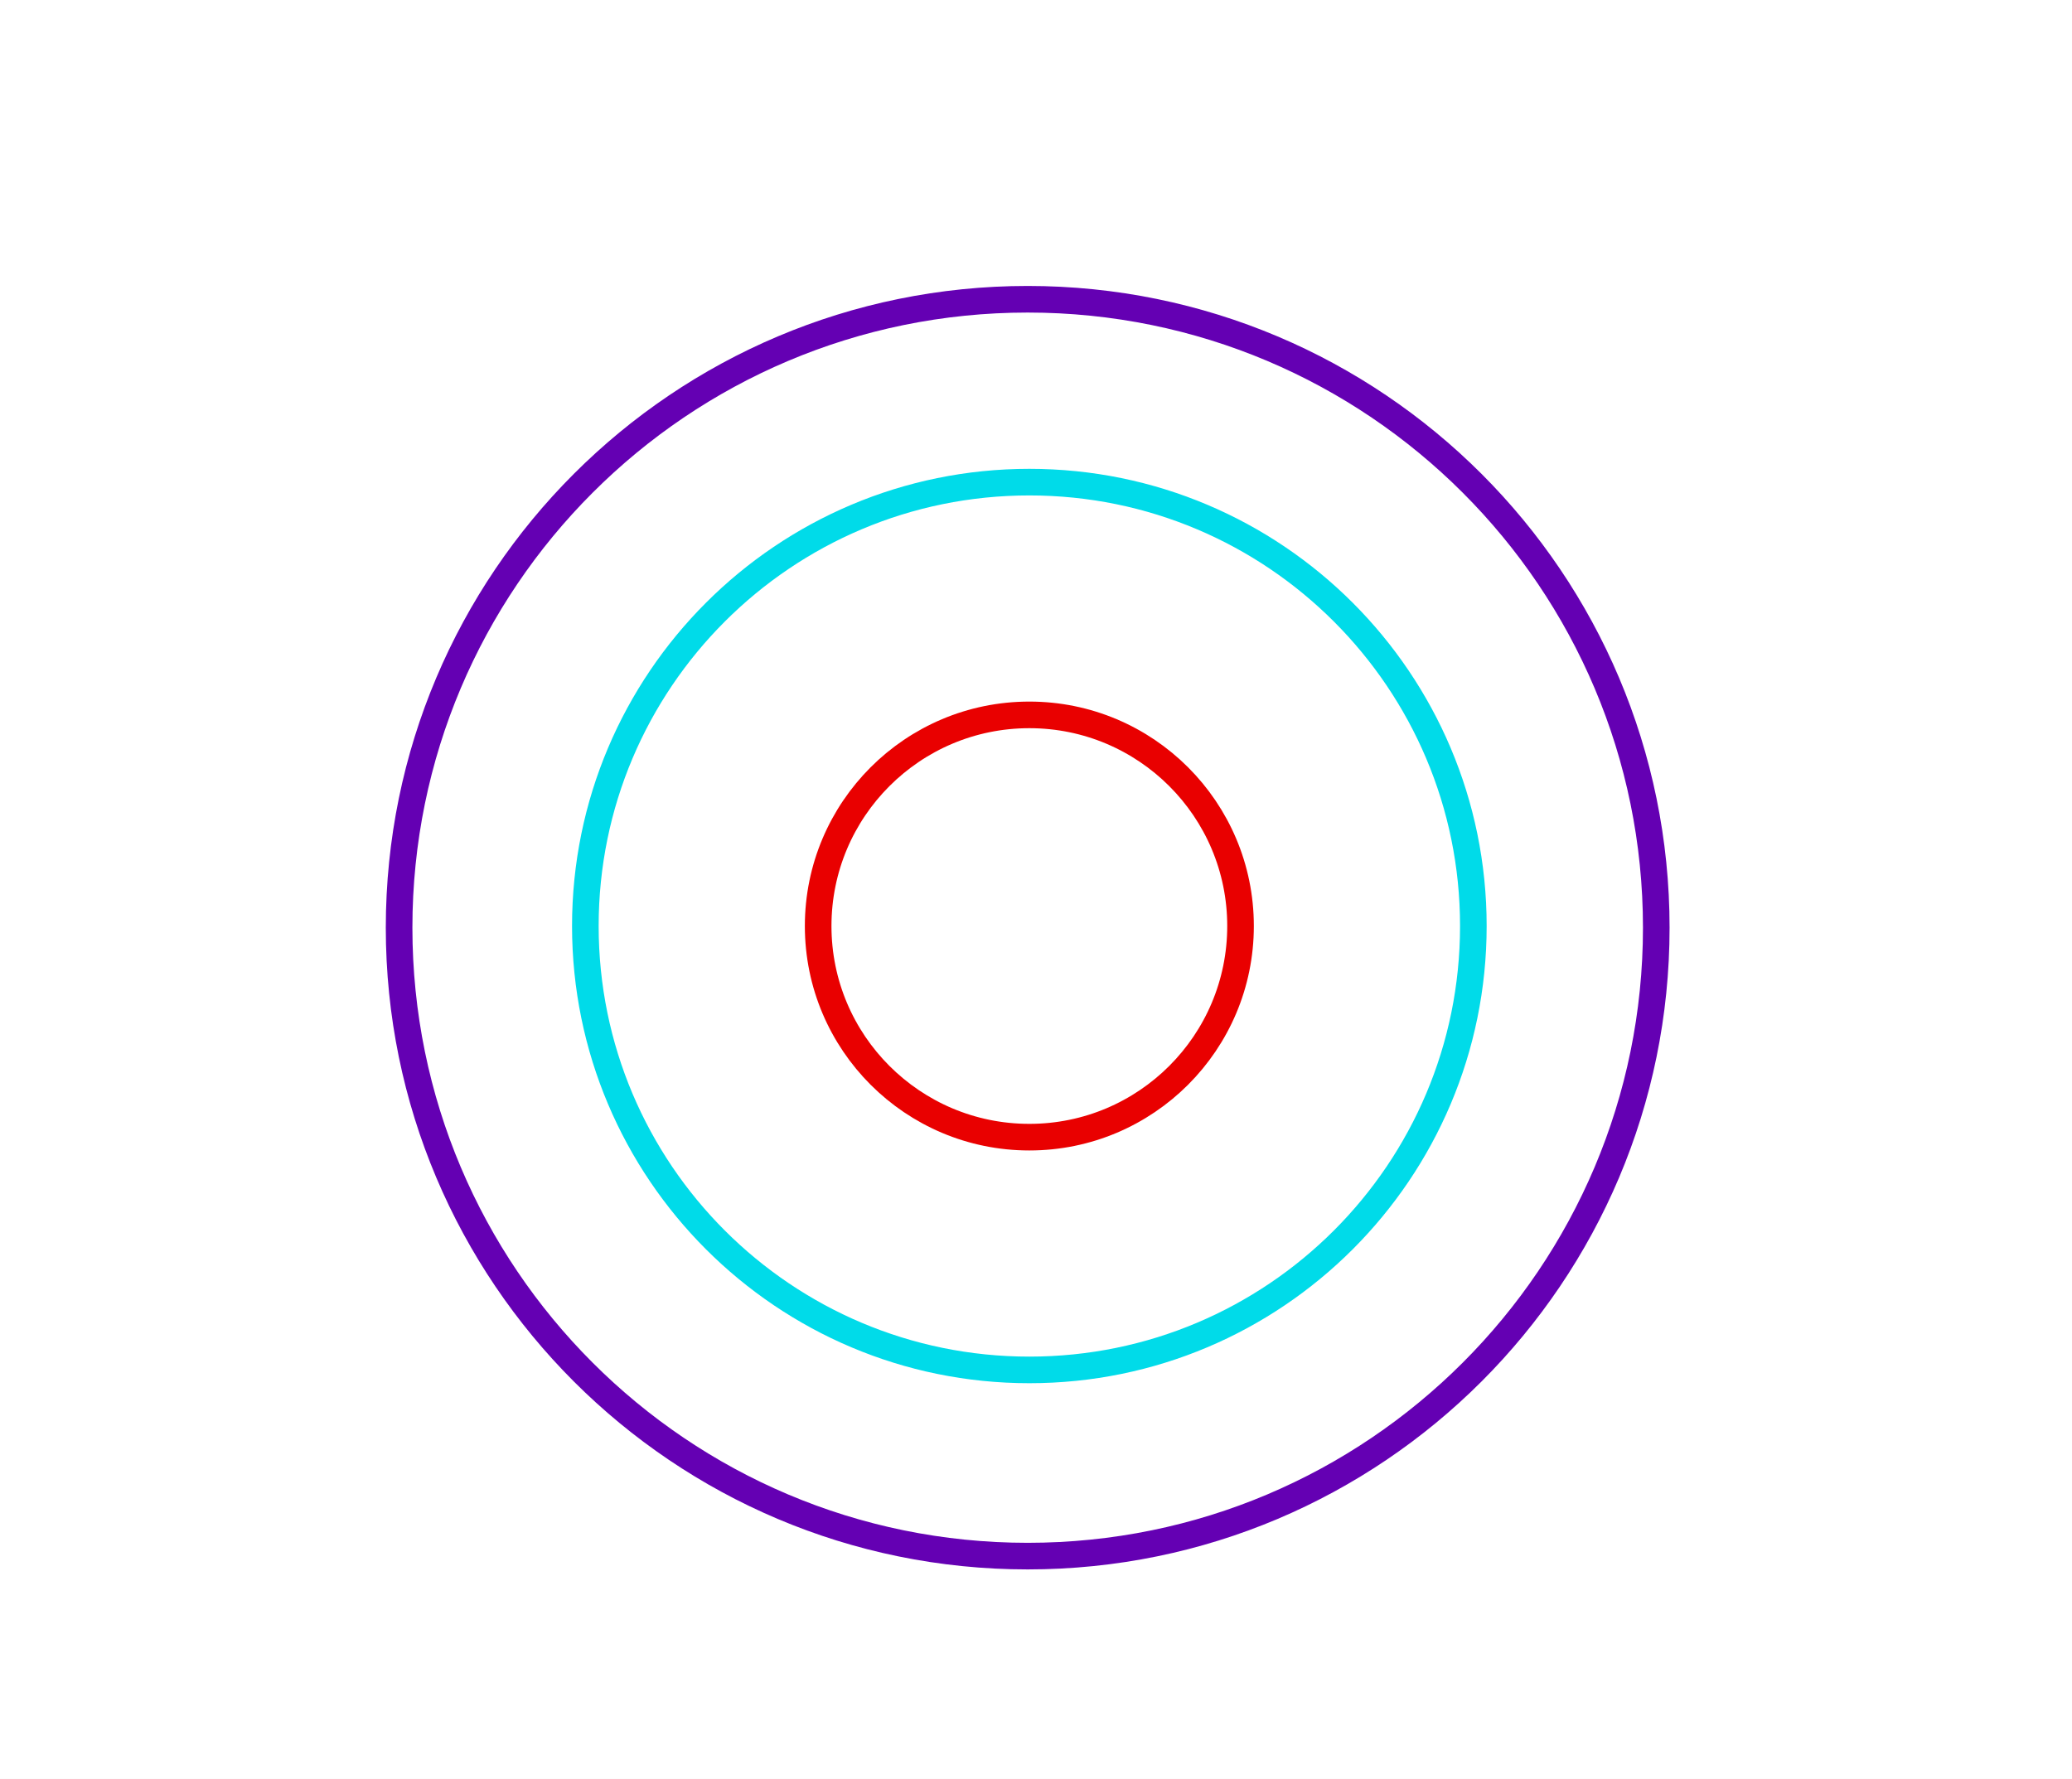
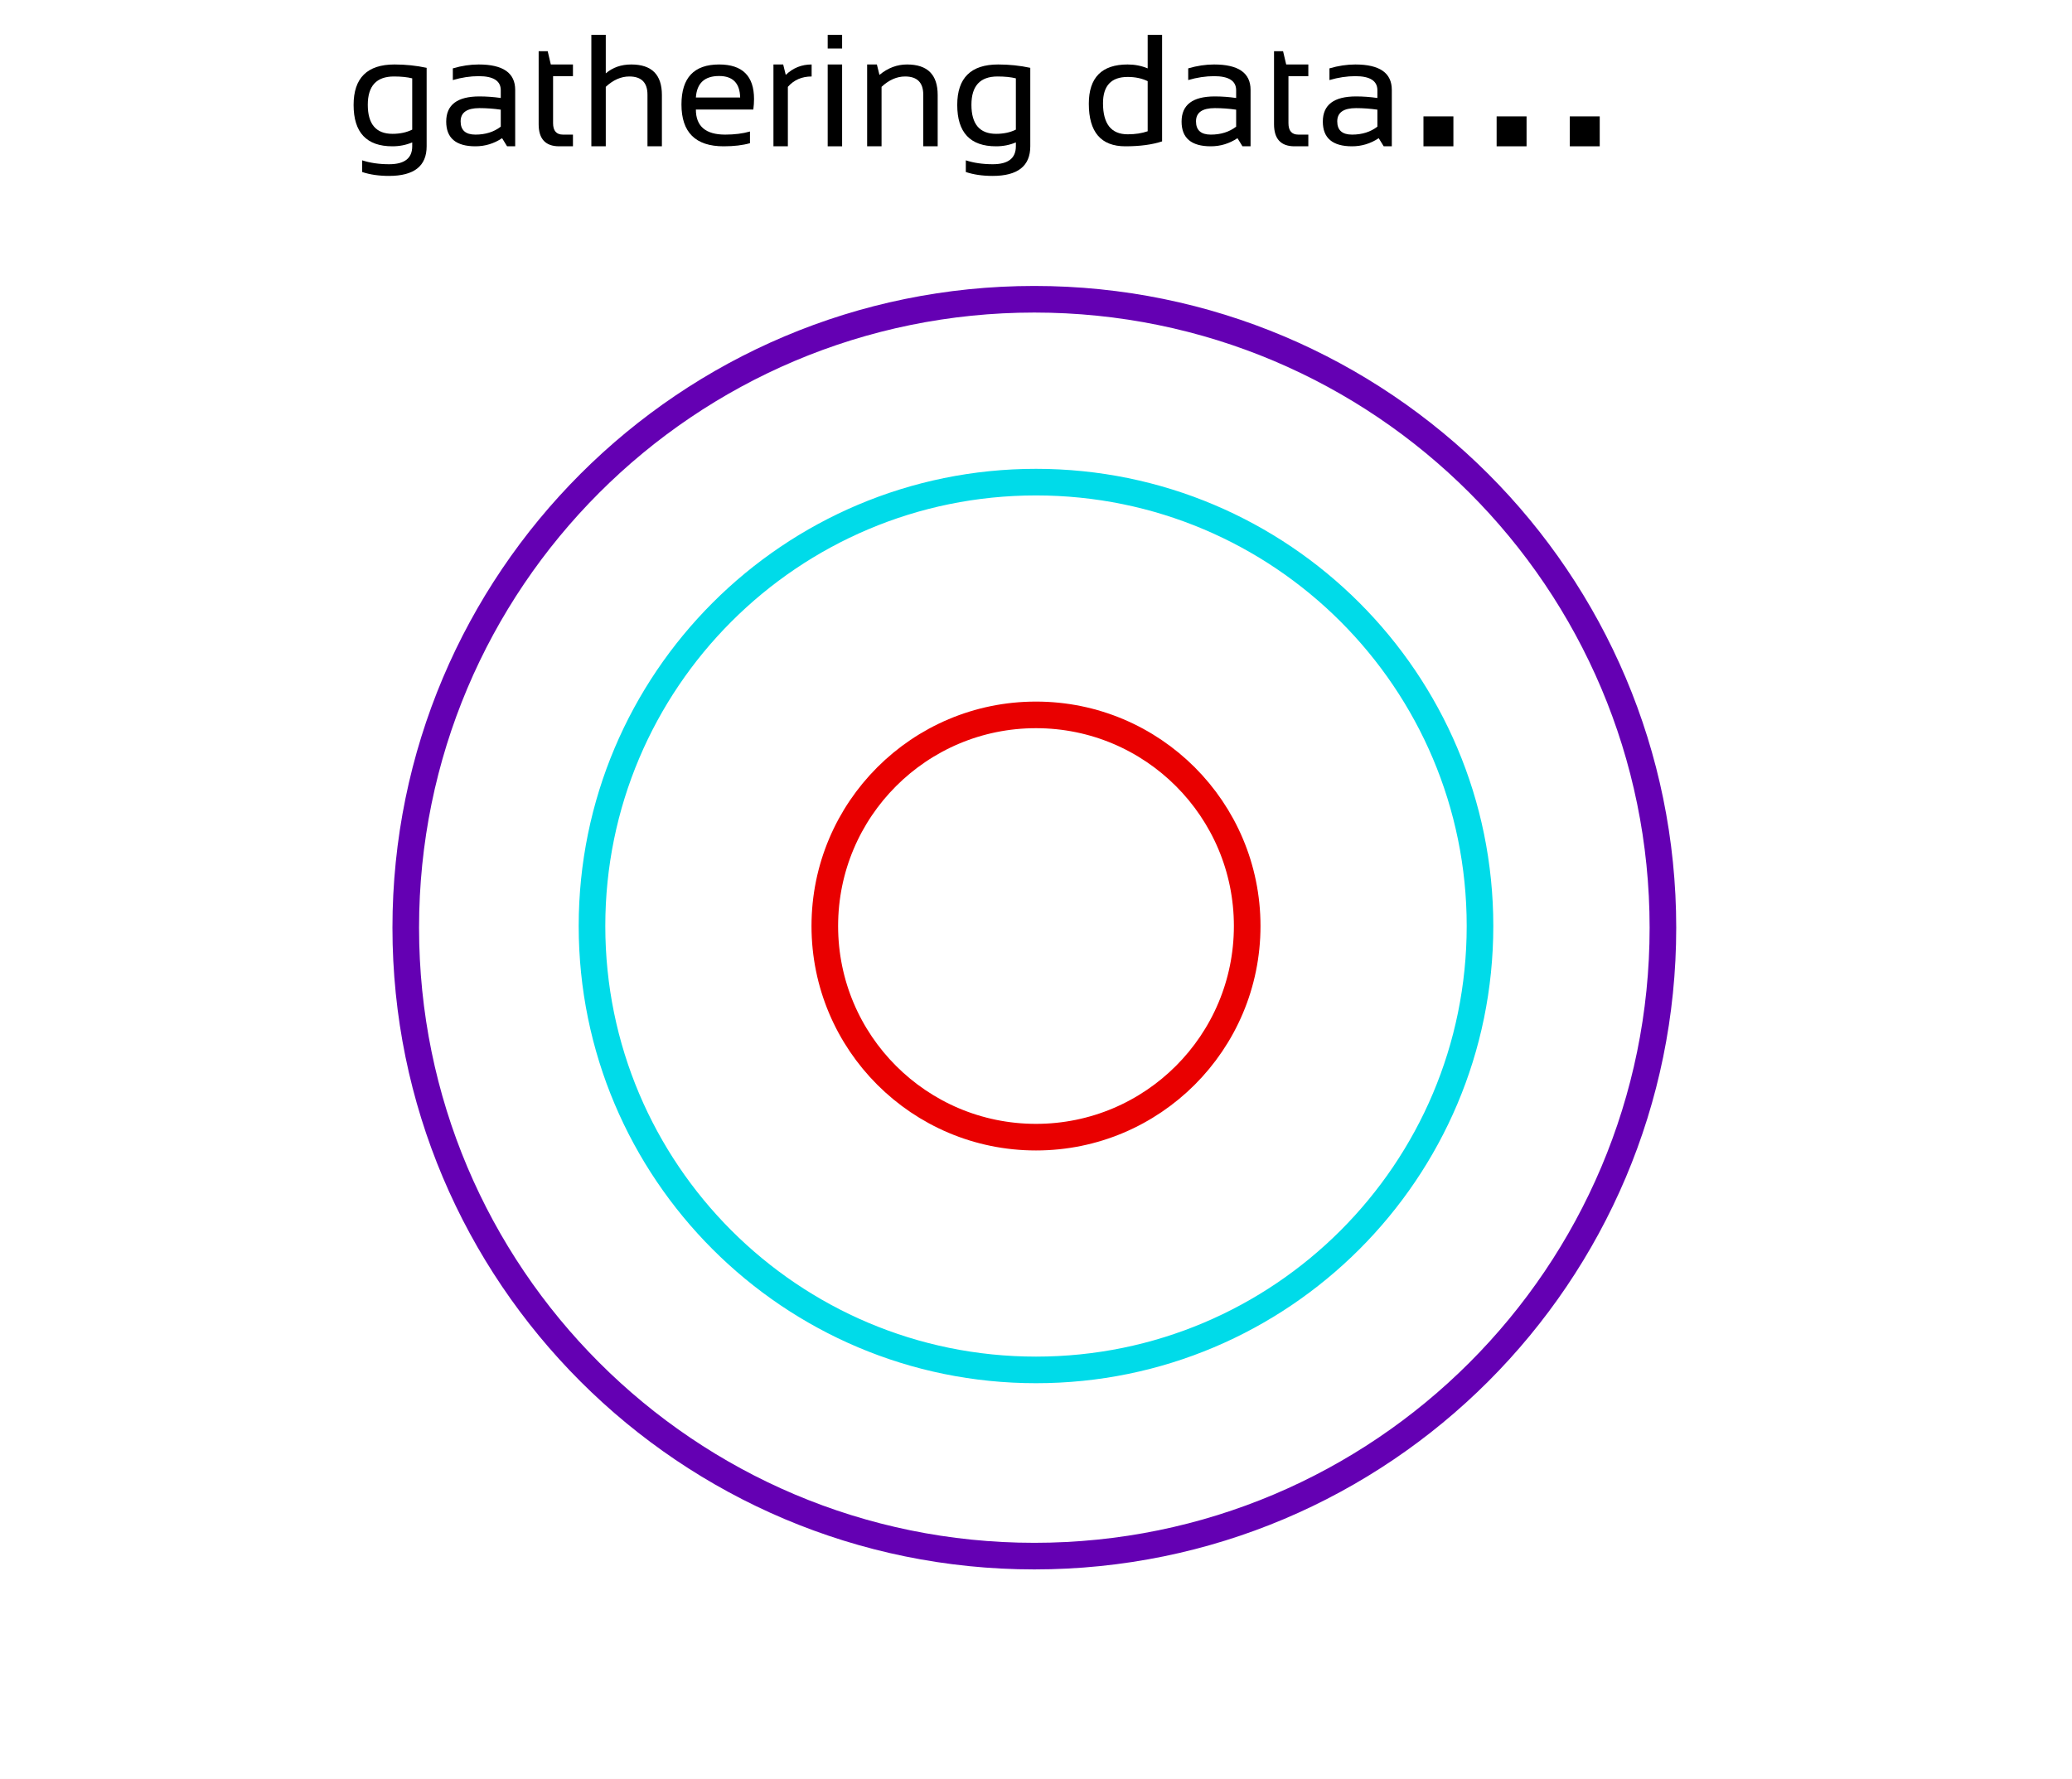
<svg xmlns="http://www.w3.org/2000/svg" width="623" height="535" viewBox="0 0 623 535" fill="none">
  <g id="circle loader">
    <rect width="623" height="535" fill="white" />
-     <circle id="purple" cx="309" cy="279" r="189" stroke="#6400B3" stroke-width="8" />
-     <circle id="blue" cx="309.5" cy="278.5" r="133.5" stroke="#00DBE9" stroke-width="8" />
-     <circle id="red" cx="309.5" cy="278.5" r="63.5" stroke="#E90000" stroke-width="8" />
+     <circle id="purple" cx="311" cy="279" r="189" stroke="#6400B3" stroke-width="8" />
+     <circle id="blue" cx="311.5" cy="278.5" r="133.5" stroke="#00DBE9" stroke-width="8" />
+     <circle id="red" cx="311.5" cy="278.5" r="63.5" stroke="#E90000" stroke-width="8" />
+     <g id="gathering data">
+       <path d="M123.945 23.562C122.461 23.188 120.625 23 118.438 23C113.203 23 110.586 25.836 110.586 31.508C110.586 37.336 113.062 40.25 118.016 40.25C120.266 40.25 122.242 39.828 123.945 38.984V23.562ZM128.281 44C128.281 49.938 124.508 52.906 116.961 52.906C113.93 52.906 111.242 52.516 108.898 51.734V48.219C111.289 49 113.992 49.391 117.008 49.391C121.633 49.391 123.945 47.594 123.945 44V42.828C122.102 43.609 120.117 44 117.992 44C110.211 44 106.32 39.852 106.32 31.555C106.32 23.445 110.422 19.391 118.625 19.391C121.953 19.391 125.172 19.727 128.281 20.398V44Z" fill="black" />
+       <path d="M134.164 36.57C134.164 31.523 137.492 29 144.148 29C146.289 29 148.43 29.156 150.57 29.469V27.148C150.57 24.32 148.359 22.906 143.938 22.906C141.406 22.906 138.812 23.297 136.156 24.078V20.562C138.812 19.781 141.406 19.391 143.938 19.391C151.25 19.391 154.906 21.938 154.906 27.031V44H152.469L150.969 41.562C148.516 43.188 145.844 44 142.953 44C137.094 44 134.164 41.523 134.164 36.57ZM144.148 32.516C140.383 32.516 138.5 33.844 138.5 36.5C138.5 39.156 139.984 40.484 142.953 40.484C145.953 40.484 148.492 39.688 150.57 38.094V32.984C148.43 32.672 146.289 32.516 144.148 32.516Z" fill="black" />
+       <path d="M161.961 15.406H164.68L165.617 19.391H172.273V22.906H166.297V37.039C166.297 39.336 167.289 40.484 169.273 40.484H172.273V44H168.148C164.023 44 161.961 41.789 161.961 37.367V15.406Z" fill="black" />
+       <path d="M177.805 44V10.484H182.141V22.062C184.234 20.281 186.789 19.391 189.805 19.391C195.945 19.391 199.016 22.445 199.016 28.555V44H194.68V28.484C194.68 24.828 192.859 23 189.219 23C186.734 23 184.375 24.039 182.141 26.117V44H177.805Z" fill="black" />
+       <path d="M216.219 19.391C223.219 19.391 226.719 22.852 226.719 29.773C226.719 30.758 226.648 31.812 226.508 32.938H209.234C209.234 37.969 212.172 40.484 218.047 40.484C220.844 40.484 223.328 40.172 225.5 39.547V43.062C223.328 43.688 220.688 44 217.578 44C209.125 44 204.898 39.805 204.898 31.414C204.898 23.398 208.672 19.391 216.219 19.391ZM209.234 29.328H222.547C222.453 25.016 220.344 22.859 216.219 22.859C211.844 22.859 209.516 25.016 209.234 29.328Z" fill="black" />
+       <path d="M232.555 44V19.391H235.484L236.258 22.531C238.414 20.438 241.008 19.391 244.039 19.391V23C241.102 23 238.719 24.039 236.891 26.117V44H232.555Z" fill="black" />
+       <path d="M253.203 19.391V44H248.867V19.391H253.203ZM253.203 10.484V14.586H248.867V10.484H253.203Z" fill="black" />
+       <path d="M260.727 44V19.391H263.656L264.43 22.531C266.945 20.438 269.711 19.391 272.727 19.391C278.867 19.391 281.938 22.445 281.938 28.555V44H277.602V28.484C277.602 24.828 275.781 23 272.141 23C269.656 23 267.297 24.039 265.062 26.117V44H260.727Z" fill="black" />
+       <path d="M305.445 23.562C303.961 23.188 302.125 23 299.938 23C294.703 23 292.086 25.836 292.086 31.508C292.086 37.336 294.562 40.25 299.516 40.25C301.766 40.25 303.742 39.828 305.445 38.984V23.562ZM309.781 44C309.781 49.938 306.008 52.906 298.461 52.906C295.43 52.906 292.742 52.516 290.398 51.734V48.219C292.789 49 295.492 49.391 298.508 49.391C303.133 49.391 305.445 47.594 305.445 44V42.828C303.602 43.609 301.617 44 299.492 44C291.711 44 287.82 39.852 287.82 31.555C287.82 23.445 291.922 19.391 300.125 19.391C303.453 19.391 306.672 19.727 309.781 20.398V44Z" fill="black" />
+       <path d="M345.078 24.406C343.328 23.562 341.328 23.141 339.078 23.141C334.125 23.141 331.648 25.773 331.648 31.039C331.648 37.273 334.125 40.391 339.078 40.391C341.328 40.391 343.328 40.086 345.078 39.477V24.406ZM349.414 42.523C346.43 43.508 342.75 44 338.375 44C331.047 44 327.383 39.734 327.383 31.203C327.383 23.328 331.273 19.391 339.055 19.391C341.18 19.391 343.188 19.781 345.078 20.562V10.484H349.414V42.523Z" fill="black" />
+       <path d="M355.273 36.57C355.273 31.523 358.602 29 365.258 29C367.398 29 369.539 29.156 371.68 29.469V27.148C371.68 24.32 369.469 22.906 365.047 22.906C362.516 22.906 359.922 23.297 357.266 24.078V20.562C359.922 19.781 362.516 19.391 365.047 19.391C372.359 19.391 376.016 21.938 376.016 27.031V44H373.578L372.078 41.562C369.625 43.188 366.953 44 364.062 44C358.203 44 355.273 41.523 355.273 36.57ZM365.258 32.516C361.492 32.516 359.609 33.844 359.609 36.5C359.609 39.156 361.094 40.484 364.062 40.484C367.062 40.484 369.602 39.688 371.68 38.094V32.984C369.539 32.672 367.398 32.516 365.258 32.516Z" fill="black" />
+       <path d="M383.07 15.406H385.789L386.727 19.391H393.383V22.906H387.406V37.039C387.406 39.336 388.398 40.484 390.383 40.484H393.383V44H389.258C385.133 44 383.07 41.789 383.07 37.367V15.406Z" fill="black" />
+       <path d="M397.742 36.57C397.742 31.523 401.07 29 407.727 29C409.867 29 412.008 29.156 414.148 29.469V27.148C414.148 24.32 411.938 22.906 407.516 22.906C404.984 22.906 402.391 23.297 399.734 24.078V20.562C402.391 19.781 404.984 19.391 407.516 19.391C414.828 19.391 418.484 21.938 418.484 27.031V44H416.047L414.547 41.562C412.094 43.188 409.422 44 406.531 44C400.672 44 397.742 41.523 397.742 36.57ZM407.727 32.516C403.961 32.516 402.078 33.844 402.078 36.5C402.078 39.156 403.562 40.484 406.531 40.484C409.531 40.484 412.07 39.688 414.148 38.094V32.984C412.008 32.672 409.867 32.516 407.727 32.516Z" fill="black" />
+     </g>
+     <rect id="dot1" x="428" y="35" width="9" height="9" fill="black" />
+     <rect id="dot2" x="450" y="35" width="9" height="9" fill="black" />
+     <rect id="dot3" x="472" y="35" width="9" height="9" fill="black" />
  </g>
</svg>
